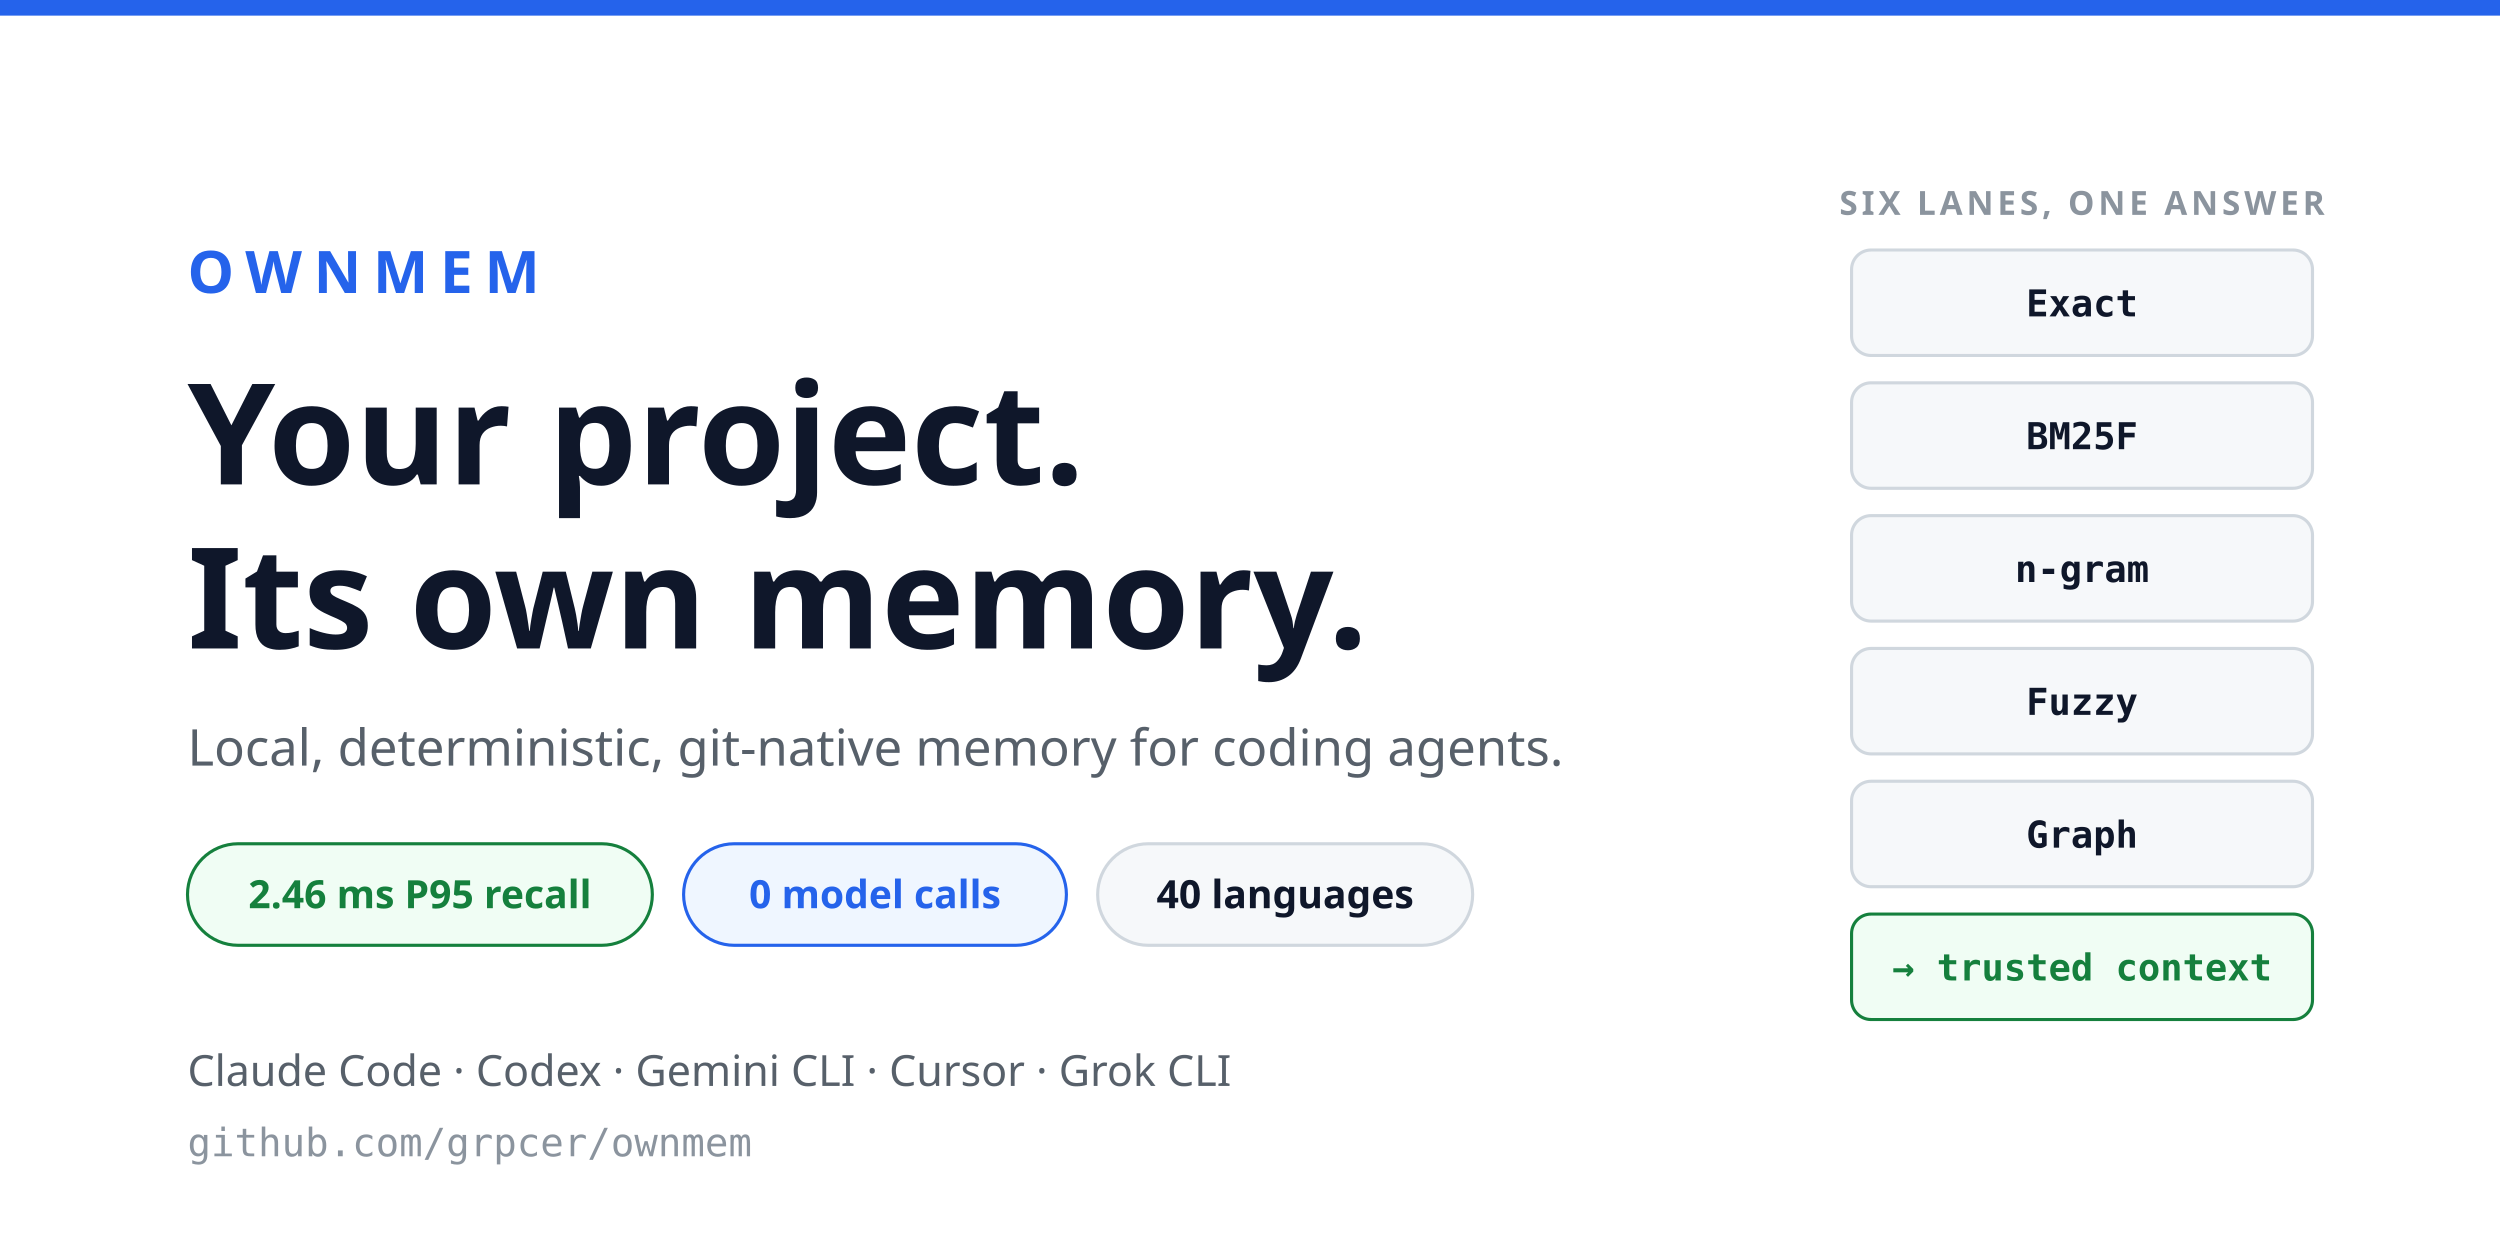
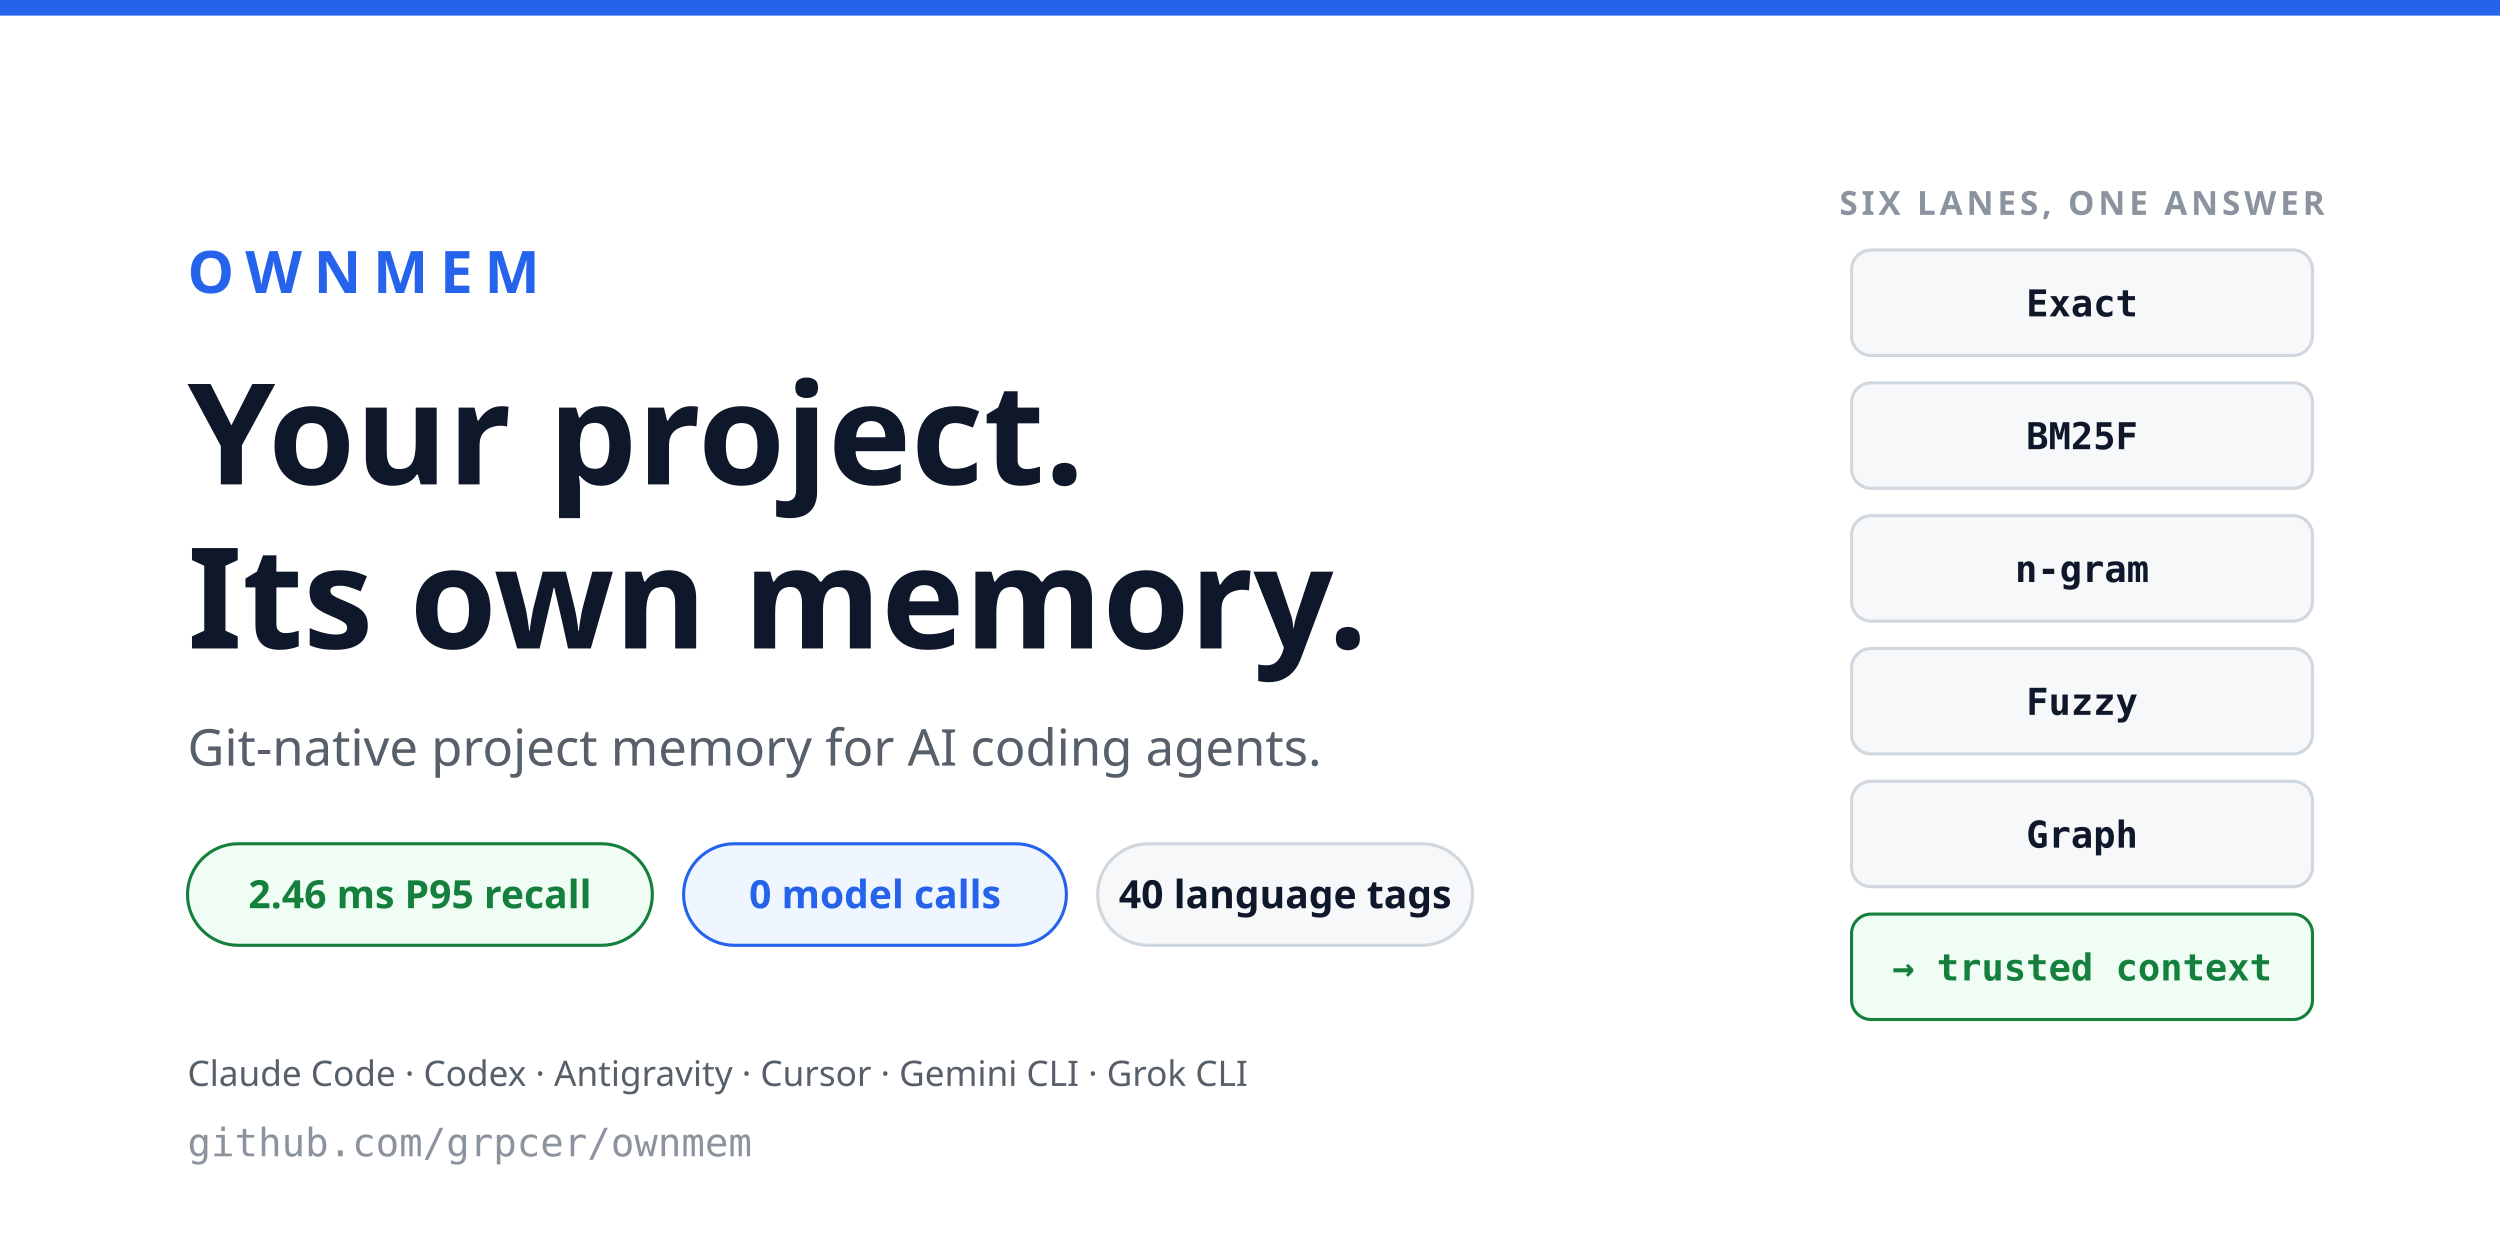
- <svg xmlns="http://www.w3.org/2000/svg" viewBox="0 0 1280 640" role="img" aria-label="OwnMem — your project, its own memory: local, deterministic, git-native memory for coding agents" font-family="-apple-system, BlinkMacSystemFont, 'Segoe UI', 'Noto Sans', 'Helvetica Neue', Arial, sans-serif">
+ <svg xmlns="http://www.w3.org/2000/svg" viewBox="0 0 1280 640" role="img" aria-label="OwnMem — Git-native project memory for AI coding agents" font-family="-apple-system, BlinkMacSystemFont, 'Segoe UI', 'Noto Sans', 'Helvetica Neue', Arial, sans-serif">
  <rect width="1280" height="640" fill="#ffffff" />
  <rect x="0" y="0" width="1280" height="8" fill="#2563eb" />
  <text x="96" y="150" font-size="30" font-weight="600" letter-spacing="6" fill="#2563eb">OWNMEM</text>
  <text x="96" y="248" font-size="72" font-weight="700" fill="#0f172a">Your project.</text>
  <text x="96" y="332" font-size="72" font-weight="700" fill="#0f172a">Its own memory.</text>
-   <text x="96" y="392" font-size="26" fill="#57606a">Local, deterministic, git-native memory for coding agents.</text>
+   <text x="96" y="392" font-size="26" fill="#57606a">Git-native project memory for AI coding agents.</text>
  <g font-size="20" font-weight="650">
    <rect x="96" y="432" width="238" height="52" rx="26" fill="#f0fdf4" stroke="#15803d" stroke-width="1.6" />
    <text x="215" y="465" text-anchor="middle" fill="#15803d">2.46 ms P95 recall</text>
    <rect x="350" y="432" width="196" height="52" rx="26" fill="#eff6ff" stroke="#2563eb" stroke-width="1.6" />
    <text x="448" y="465" text-anchor="middle" fill="#2563eb">0 model calls</text>
    <rect x="562" y="432" width="192" height="52" rx="26" fill="#f6f8fa" stroke="#d0d7de" stroke-width="1.6" />
-     <text x="658" y="465" text-anchor="middle" fill="#0f172a">40 languages</text>
+     <text x="658" y="465" text-anchor="middle" fill="#0f172a">40 language tags</text>
  </g>
-   <text x="96" y="556" font-size="22" fill="#57606a">Claude Code · Codex · Gemini CLI · Cursor · Grok CLI</text>
+   <text x="96" y="556" font-size="18" fill="#57606a">Claude Code · Codex · Antigravity · Cursor · Gemini CLI · Grok CLI</text>
  <text x="96" y="592" font-size="20" font-family="ui-monospace, SFMono-Regular, Menlo, Consolas, monospace" fill="#8b949e">github.com/grpcer/ownmem</text>
  <g font-size="19" font-weight="600" font-family="ui-monospace, SFMono-Regular, Menlo, Consolas, monospace">
    <rect x="948" y="128" width="236" height="54" rx="10" fill="#f6f8fa" stroke="#d0d7de" stroke-width="1.6" />
    <text x="1066" y="162" text-anchor="middle" fill="#0f172a">Exact</text>
    <rect x="948" y="196" width="236" height="54" rx="10" fill="#f6f8fa" stroke="#d0d7de" stroke-width="1.6" />
    <text x="1066" y="230" text-anchor="middle" fill="#0f172a">BM25F</text>
    <rect x="948" y="264" width="236" height="54" rx="10" fill="#f6f8fa" stroke="#d0d7de" stroke-width="1.6" />
    <text x="1066" y="298" text-anchor="middle" fill="#0f172a">n-gram</text>
    <rect x="948" y="332" width="236" height="54" rx="10" fill="#f6f8fa" stroke="#d0d7de" stroke-width="1.6" />
    <text x="1066" y="366" text-anchor="middle" fill="#0f172a">Fuzzy</text>
    <rect x="948" y="400" width="236" height="54" rx="10" fill="#f6f8fa" stroke="#d0d7de" stroke-width="1.6" />
    <text x="1066" y="434" text-anchor="middle" fill="#0f172a">Graph</text>
    <rect x="948" y="468" width="236" height="54" rx="10" fill="#f0fdf4" stroke="#15803d" stroke-width="1.6" />
    <text x="1066" y="502" text-anchor="middle" fill="#15803d">→ trusted context</text>
  </g>
  <text x="1066" y="110" text-anchor="middle" font-size="17" letter-spacing="2" font-weight="650" fill="#8b949e">SIX LANES, ONE ANSWER</text>
</svg>
